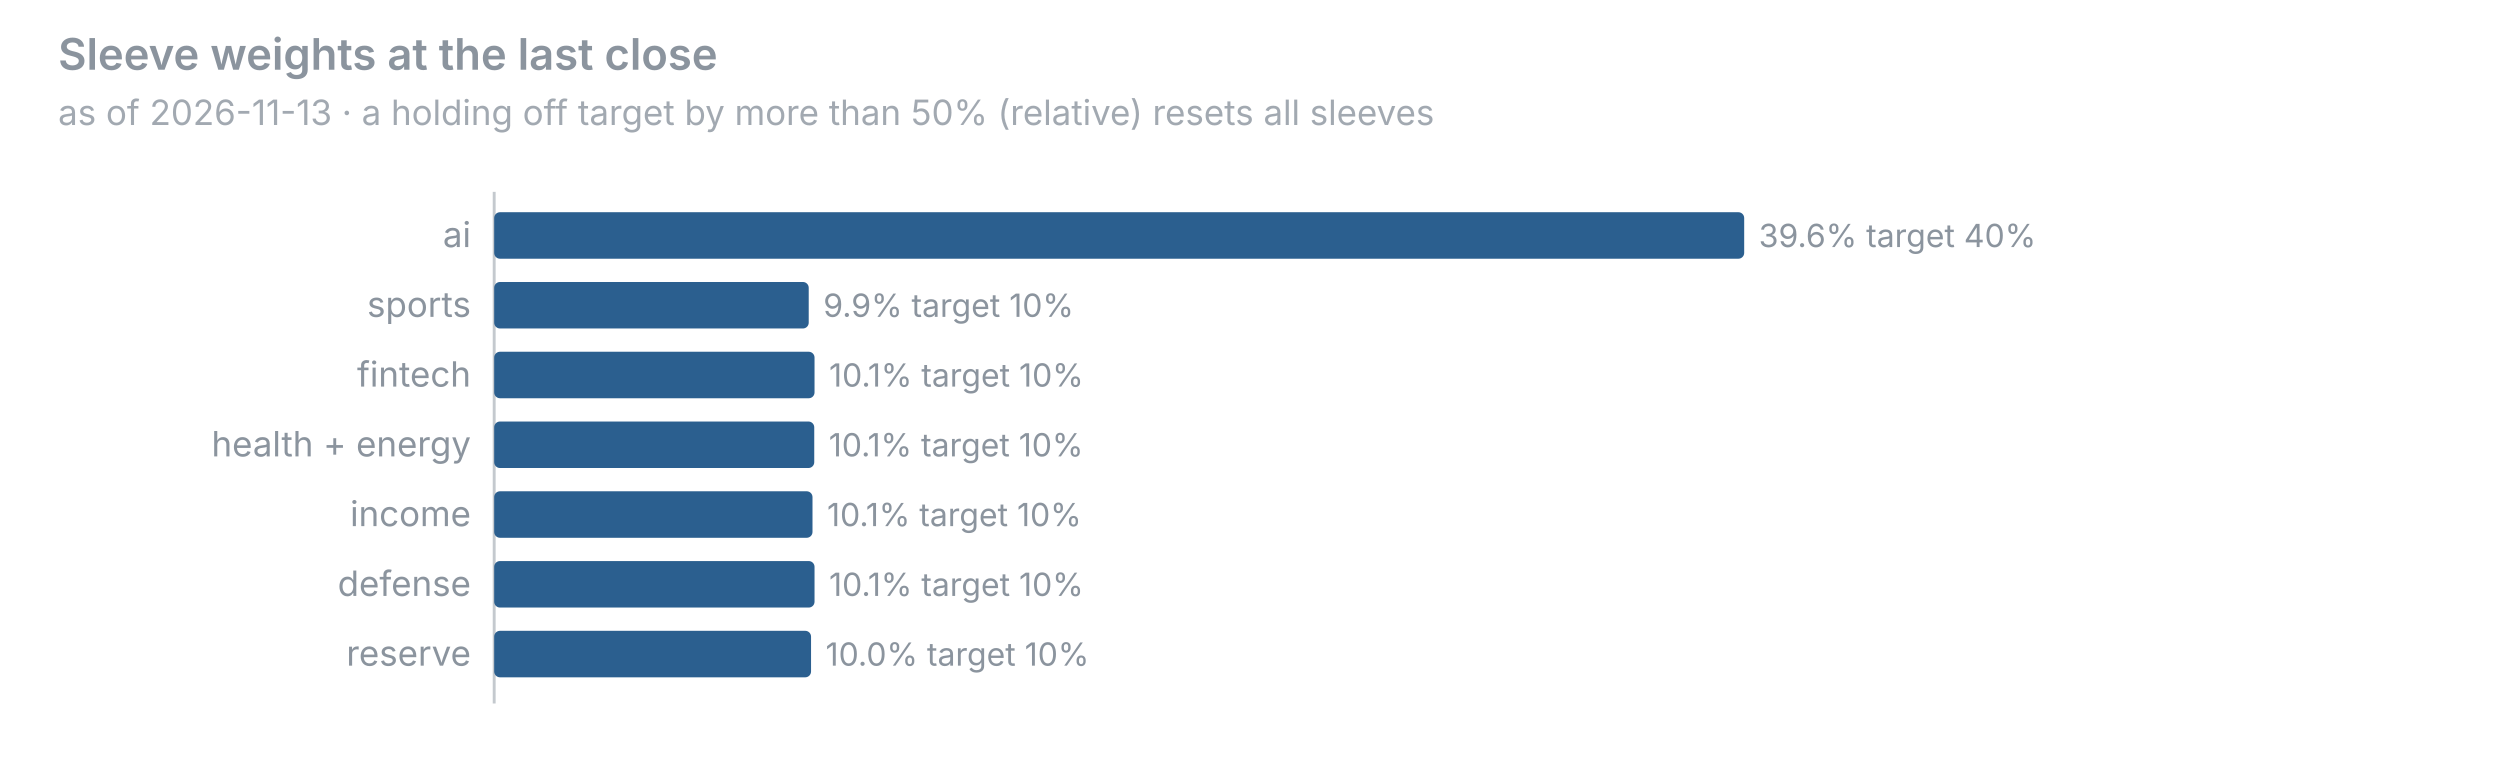
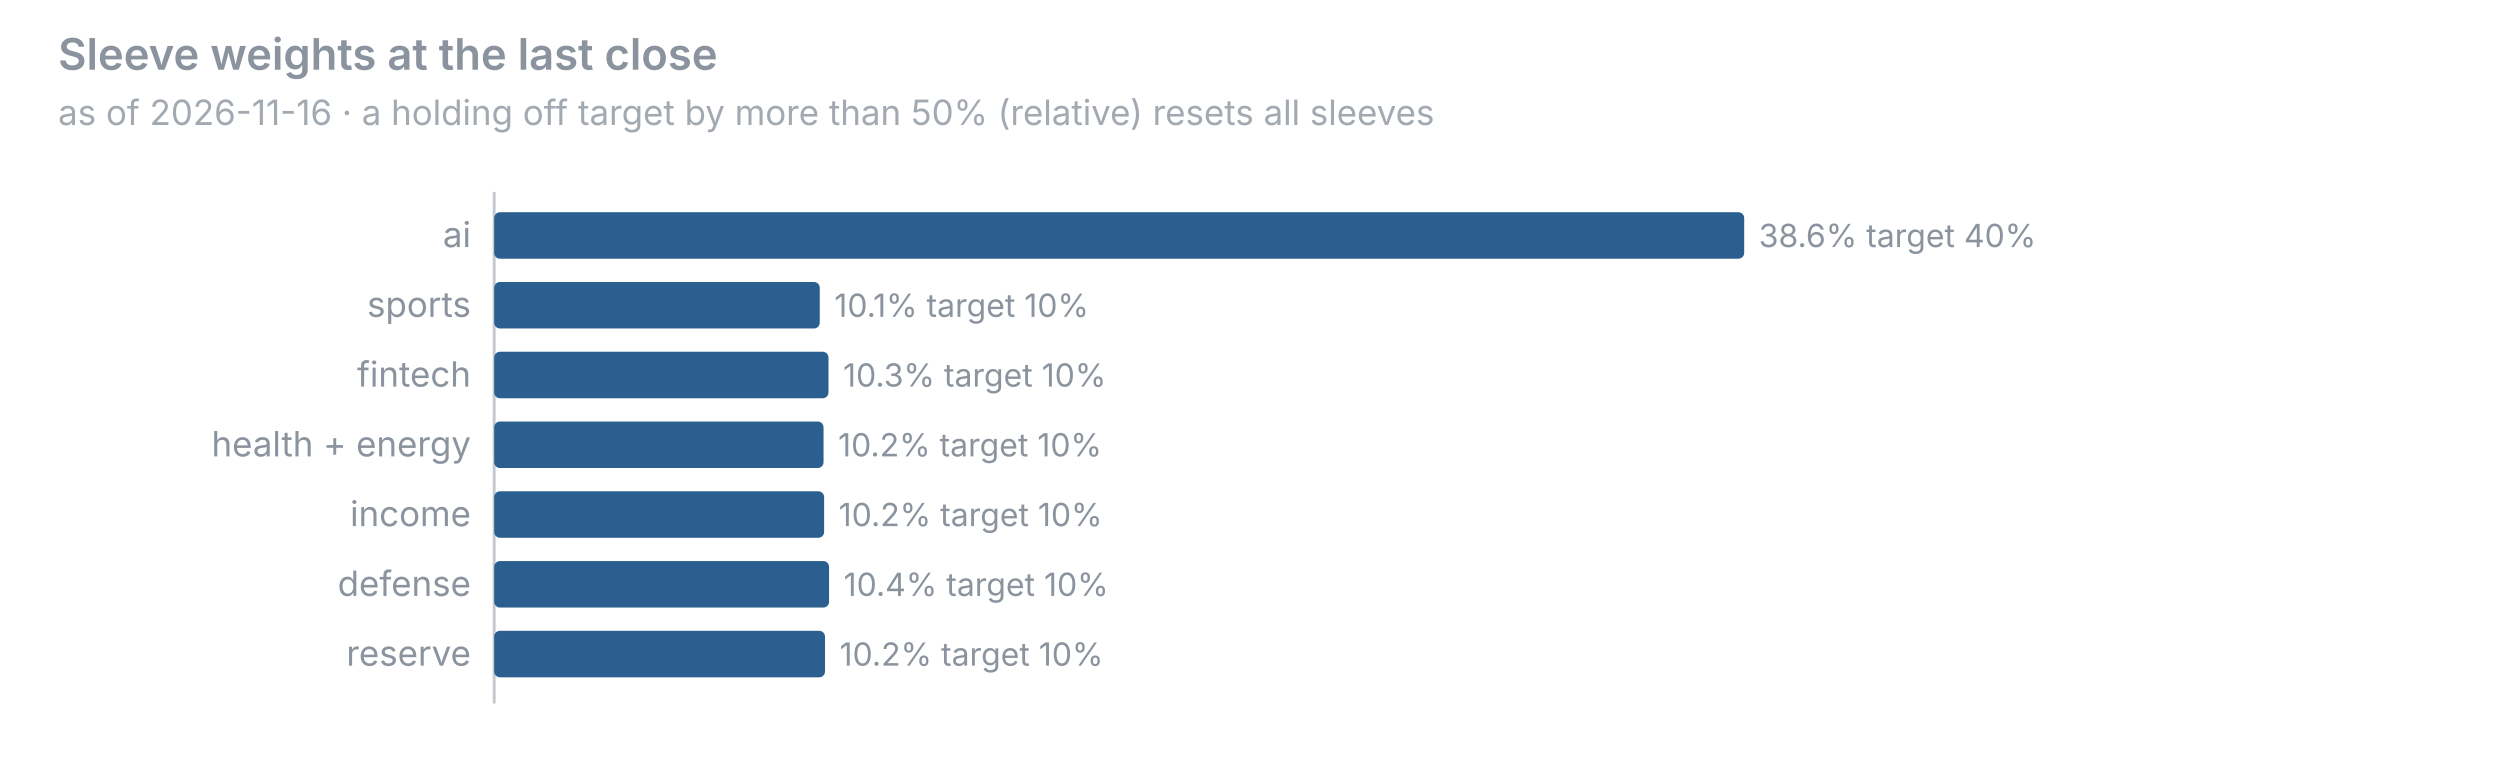
<svg xmlns="http://www.w3.org/2000/svg" viewBox="0 0 860 268" font-family="ui-sans-serif,system-ui,-apple-system,sans-serif">
  <text x="20" y="24" font-size="15" font-weight="600" fill="#8b949e">Sleeve weights at the last close</text>
-   <text x="20" y="43" font-size="12" fill="#8b949e" opacity="0.8">as of 2026-11-13 · a holding off target by more than 50% (relative) resets all sleeves</text>
+   <text x="20" y="43" font-size="12" fill="#8b949e" opacity="0.8">as of 2026-11-16 · a holding off target by more than 50% (relative) resets all sleeves</text>
  <line x1="170.0" y1="66" x2="170.0" y2="242" stroke="#8b949e" stroke-opacity="0.5" />
  <rect x="170.0" y="73" width="430.0" height="16" fill="#2b5f8f" rx="2" />
  <text x="162" y="85.0" font-size="12" fill="#8b949e" text-anchor="end">ai</text>
-   <text x="605.0" y="85.0" font-size="11" fill="#8b949e" text-anchor="start">39.6%  target 40%</text>
-   <rect x="170.0" y="97" width="108.2" height="16" fill="#2b5f8f" rx="2" />
+   <text x="605.0" y="85.0" font-size="11" fill="#8b949e" text-anchor="start">38.6%  target 40%</text>
+   <rect x="170.0" y="97" width="112.0" height="16" fill="#2b5f8f" rx="2" />
  <text x="162" y="109.0" font-size="12" fill="#8b949e" text-anchor="end">sports</text>
-   <text x="283.2" y="109.0" font-size="11" fill="#8b949e" text-anchor="start">9.9%  target 10%</text>
-   <rect x="170.0" y="121" width="110.2" height="16" fill="#2b5f8f" rx="2" />
+   <text x="287.0" y="109.0" font-size="11" fill="#8b949e" text-anchor="start">10.1%  target 10%</text>
+   <rect x="170.0" y="121" width="115.0" height="16" fill="#2b5f8f" rx="2" />
  <text x="162" y="133.0" font-size="12" fill="#8b949e" text-anchor="end">fintech</text>
-   <text x="285.2" y="133.0" font-size="11" fill="#8b949e" text-anchor="start">10.1%  target 10%</text>
-   <rect x="170.0" y="145" width="110.1" height="16" fill="#2b5f8f" rx="2" />
+   <text x="290.0" y="133.0" font-size="11" fill="#8b949e" text-anchor="start">10.3%  target 10%</text>
+   <rect x="170.0" y="145" width="113.3" height="16" fill="#2b5f8f" rx="2" />
  <text x="162" y="157.0" font-size="12" fill="#8b949e" text-anchor="end">health + energy</text>
-   <text x="285.1" y="157.0" font-size="11" fill="#8b949e" text-anchor="start">10.1%  target 10%</text>
-   <rect x="170.0" y="169" width="109.5" height="16" fill="#2b5f8f" rx="2" />
+   <text x="288.3" y="157.0" font-size="11" fill="#8b949e" text-anchor="start">10.2%  target 10%</text>
+   <rect x="170.0" y="169" width="113.5" height="16" fill="#2b5f8f" rx="2" />
  <text x="162" y="181.0" font-size="12" fill="#8b949e" text-anchor="end">income</text>
-   <text x="284.5" y="181.0" font-size="11" fill="#8b949e" text-anchor="start">10.1%  target 10%</text>
-   <rect x="170.0" y="193" width="110.2" height="16" fill="#2b5f8f" rx="2" />
+   <text x="288.5" y="181.0" font-size="11" fill="#8b949e" text-anchor="start">10.2%  target 10%</text>
+   <rect x="170.0" y="193" width="115.2" height="16" fill="#2b5f8f" rx="2" />
  <text x="162" y="205.0" font-size="12" fill="#8b949e" text-anchor="end">defense</text>
-   <text x="285.2" y="205.0" font-size="11" fill="#8b949e" text-anchor="start">10.1%  target 10%</text>
-   <rect x="170.0" y="217" width="109.0" height="16" fill="#2b5f8f" rx="2" />
+   <text x="290.2" y="205.0" font-size="11" fill="#8b949e" text-anchor="start">10.4%  target 10%</text>
+   <rect x="170.0" y="217" width="113.8" height="16" fill="#2b5f8f" rx="2" />
  <text x="162" y="229.0" font-size="12" fill="#8b949e" text-anchor="end">reserve</text>
-   <text x="284.0" y="229.0" font-size="11" fill="#8b949e" text-anchor="start">10.0%  target 10%</text>
+   <text x="288.8" y="229.0" font-size="11" fill="#8b949e" text-anchor="start">10.2%  target 10%</text>
</svg>
